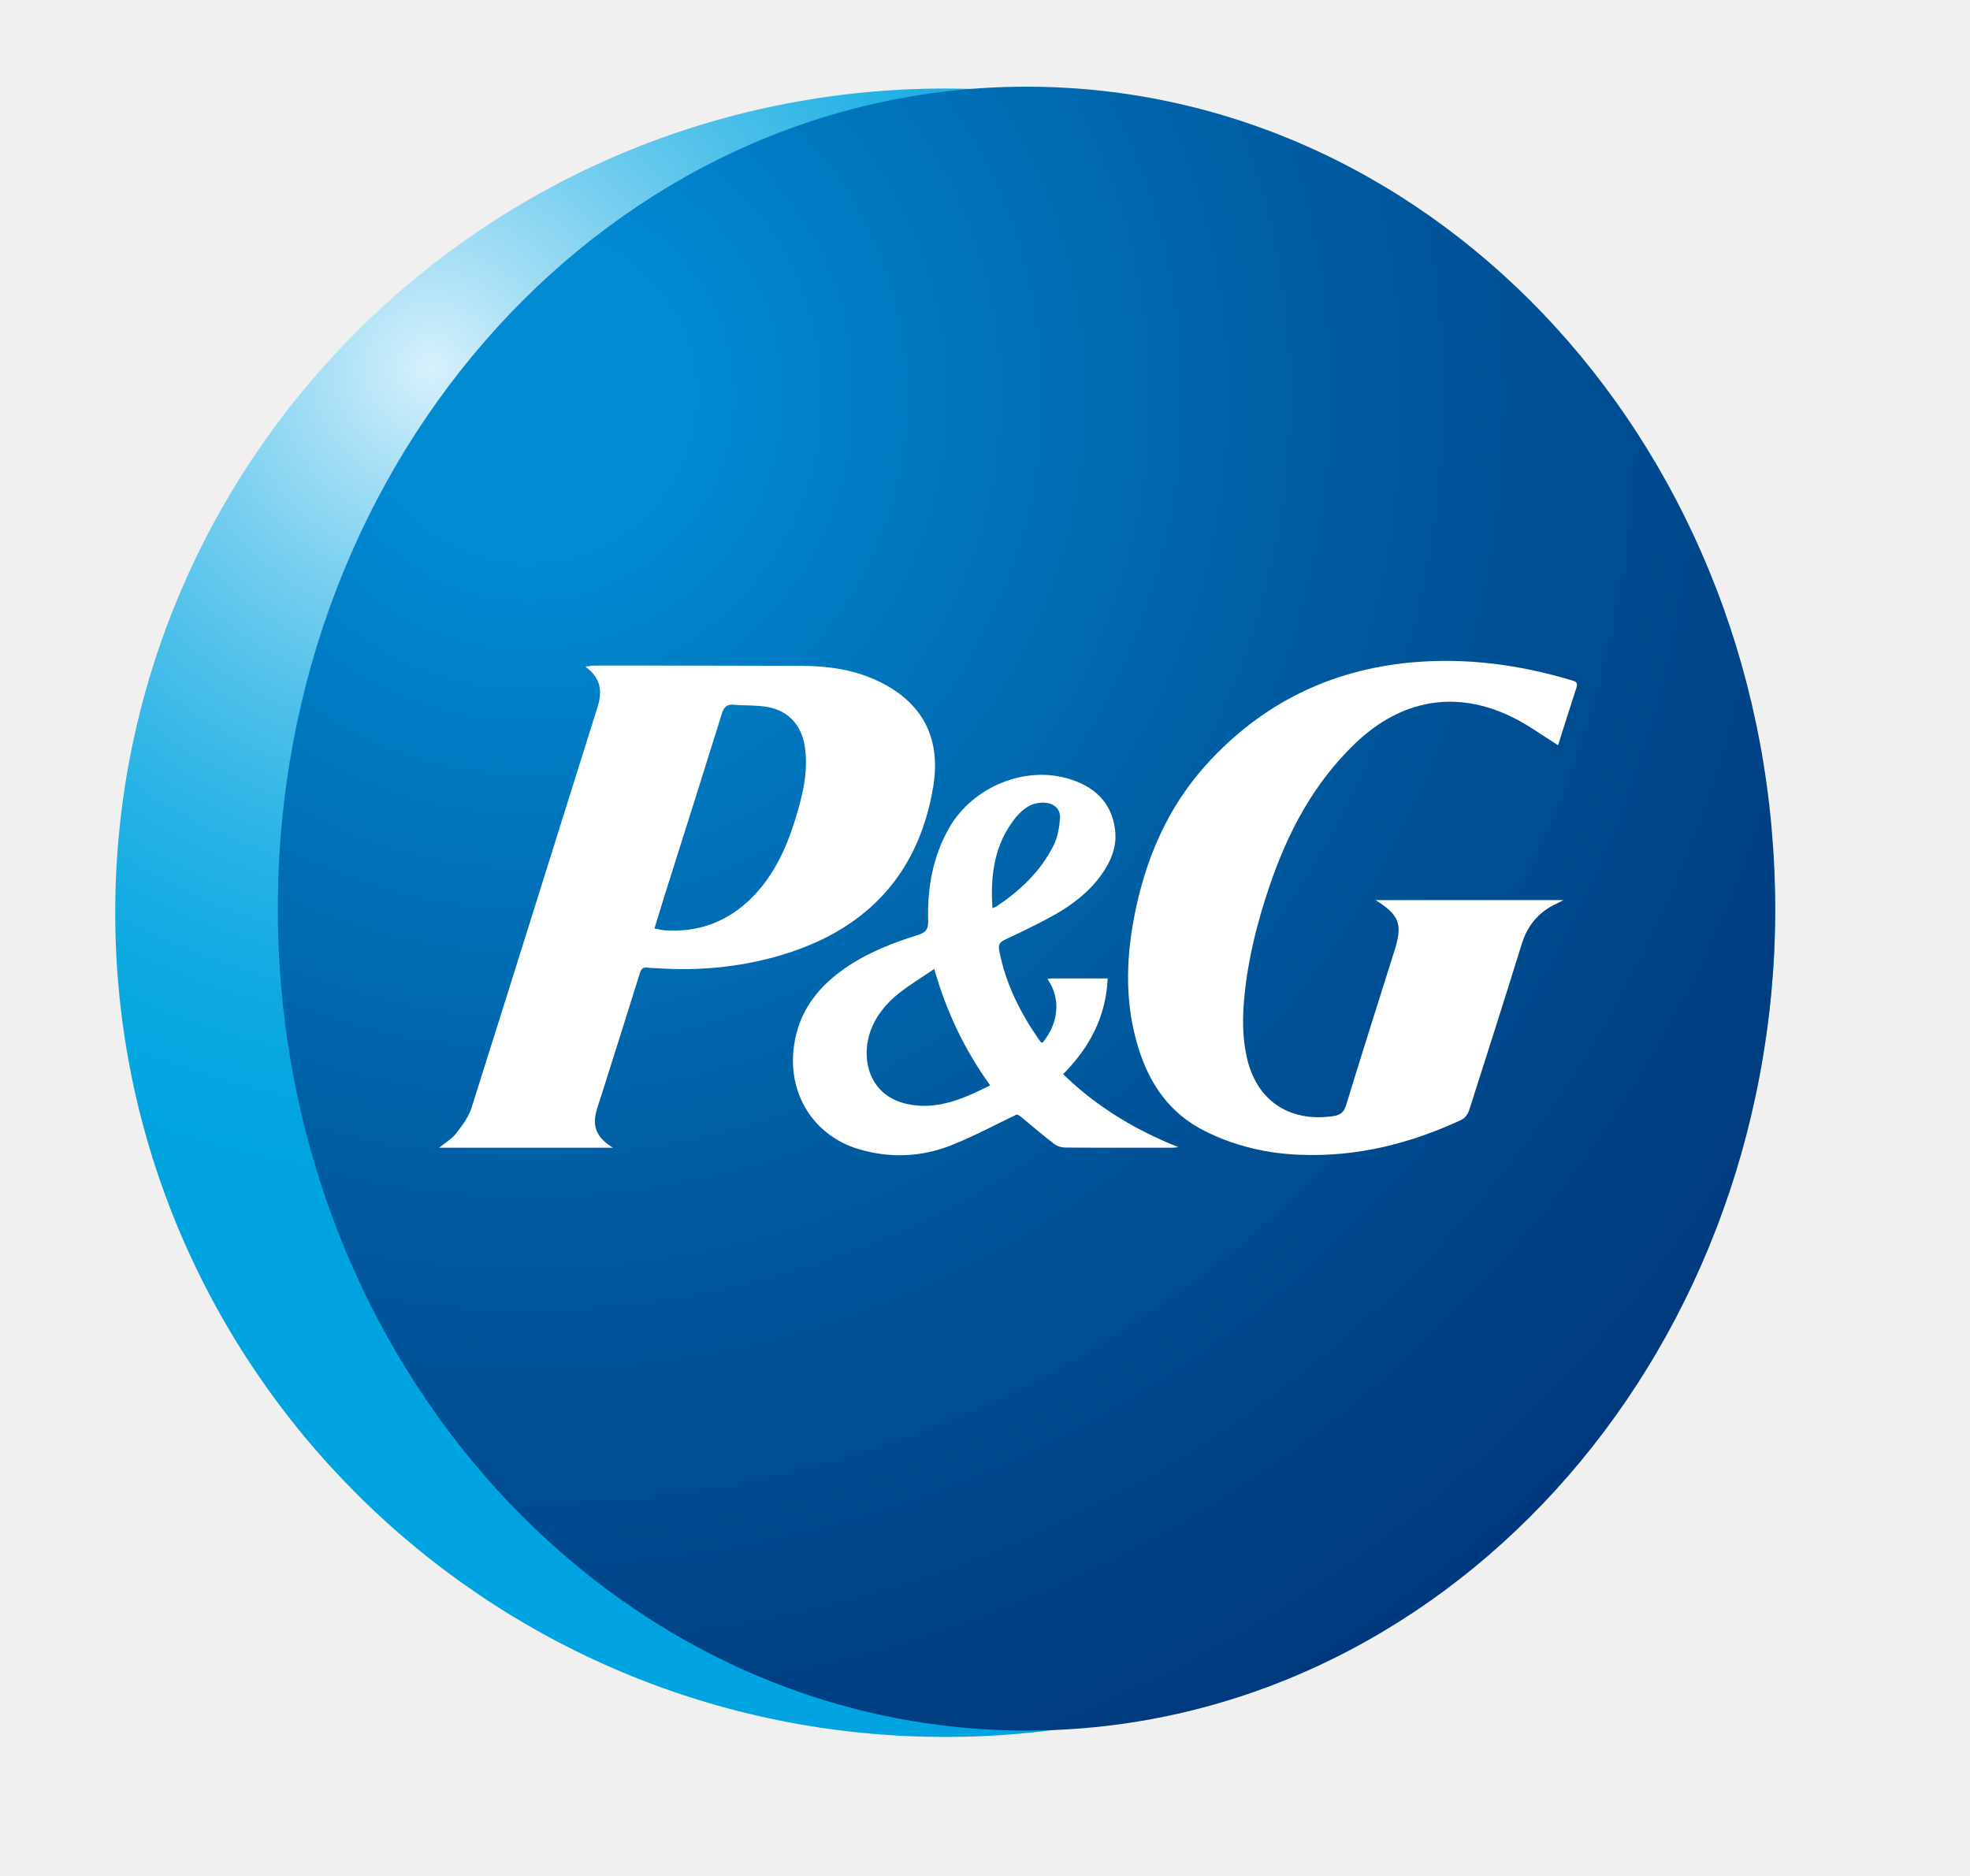
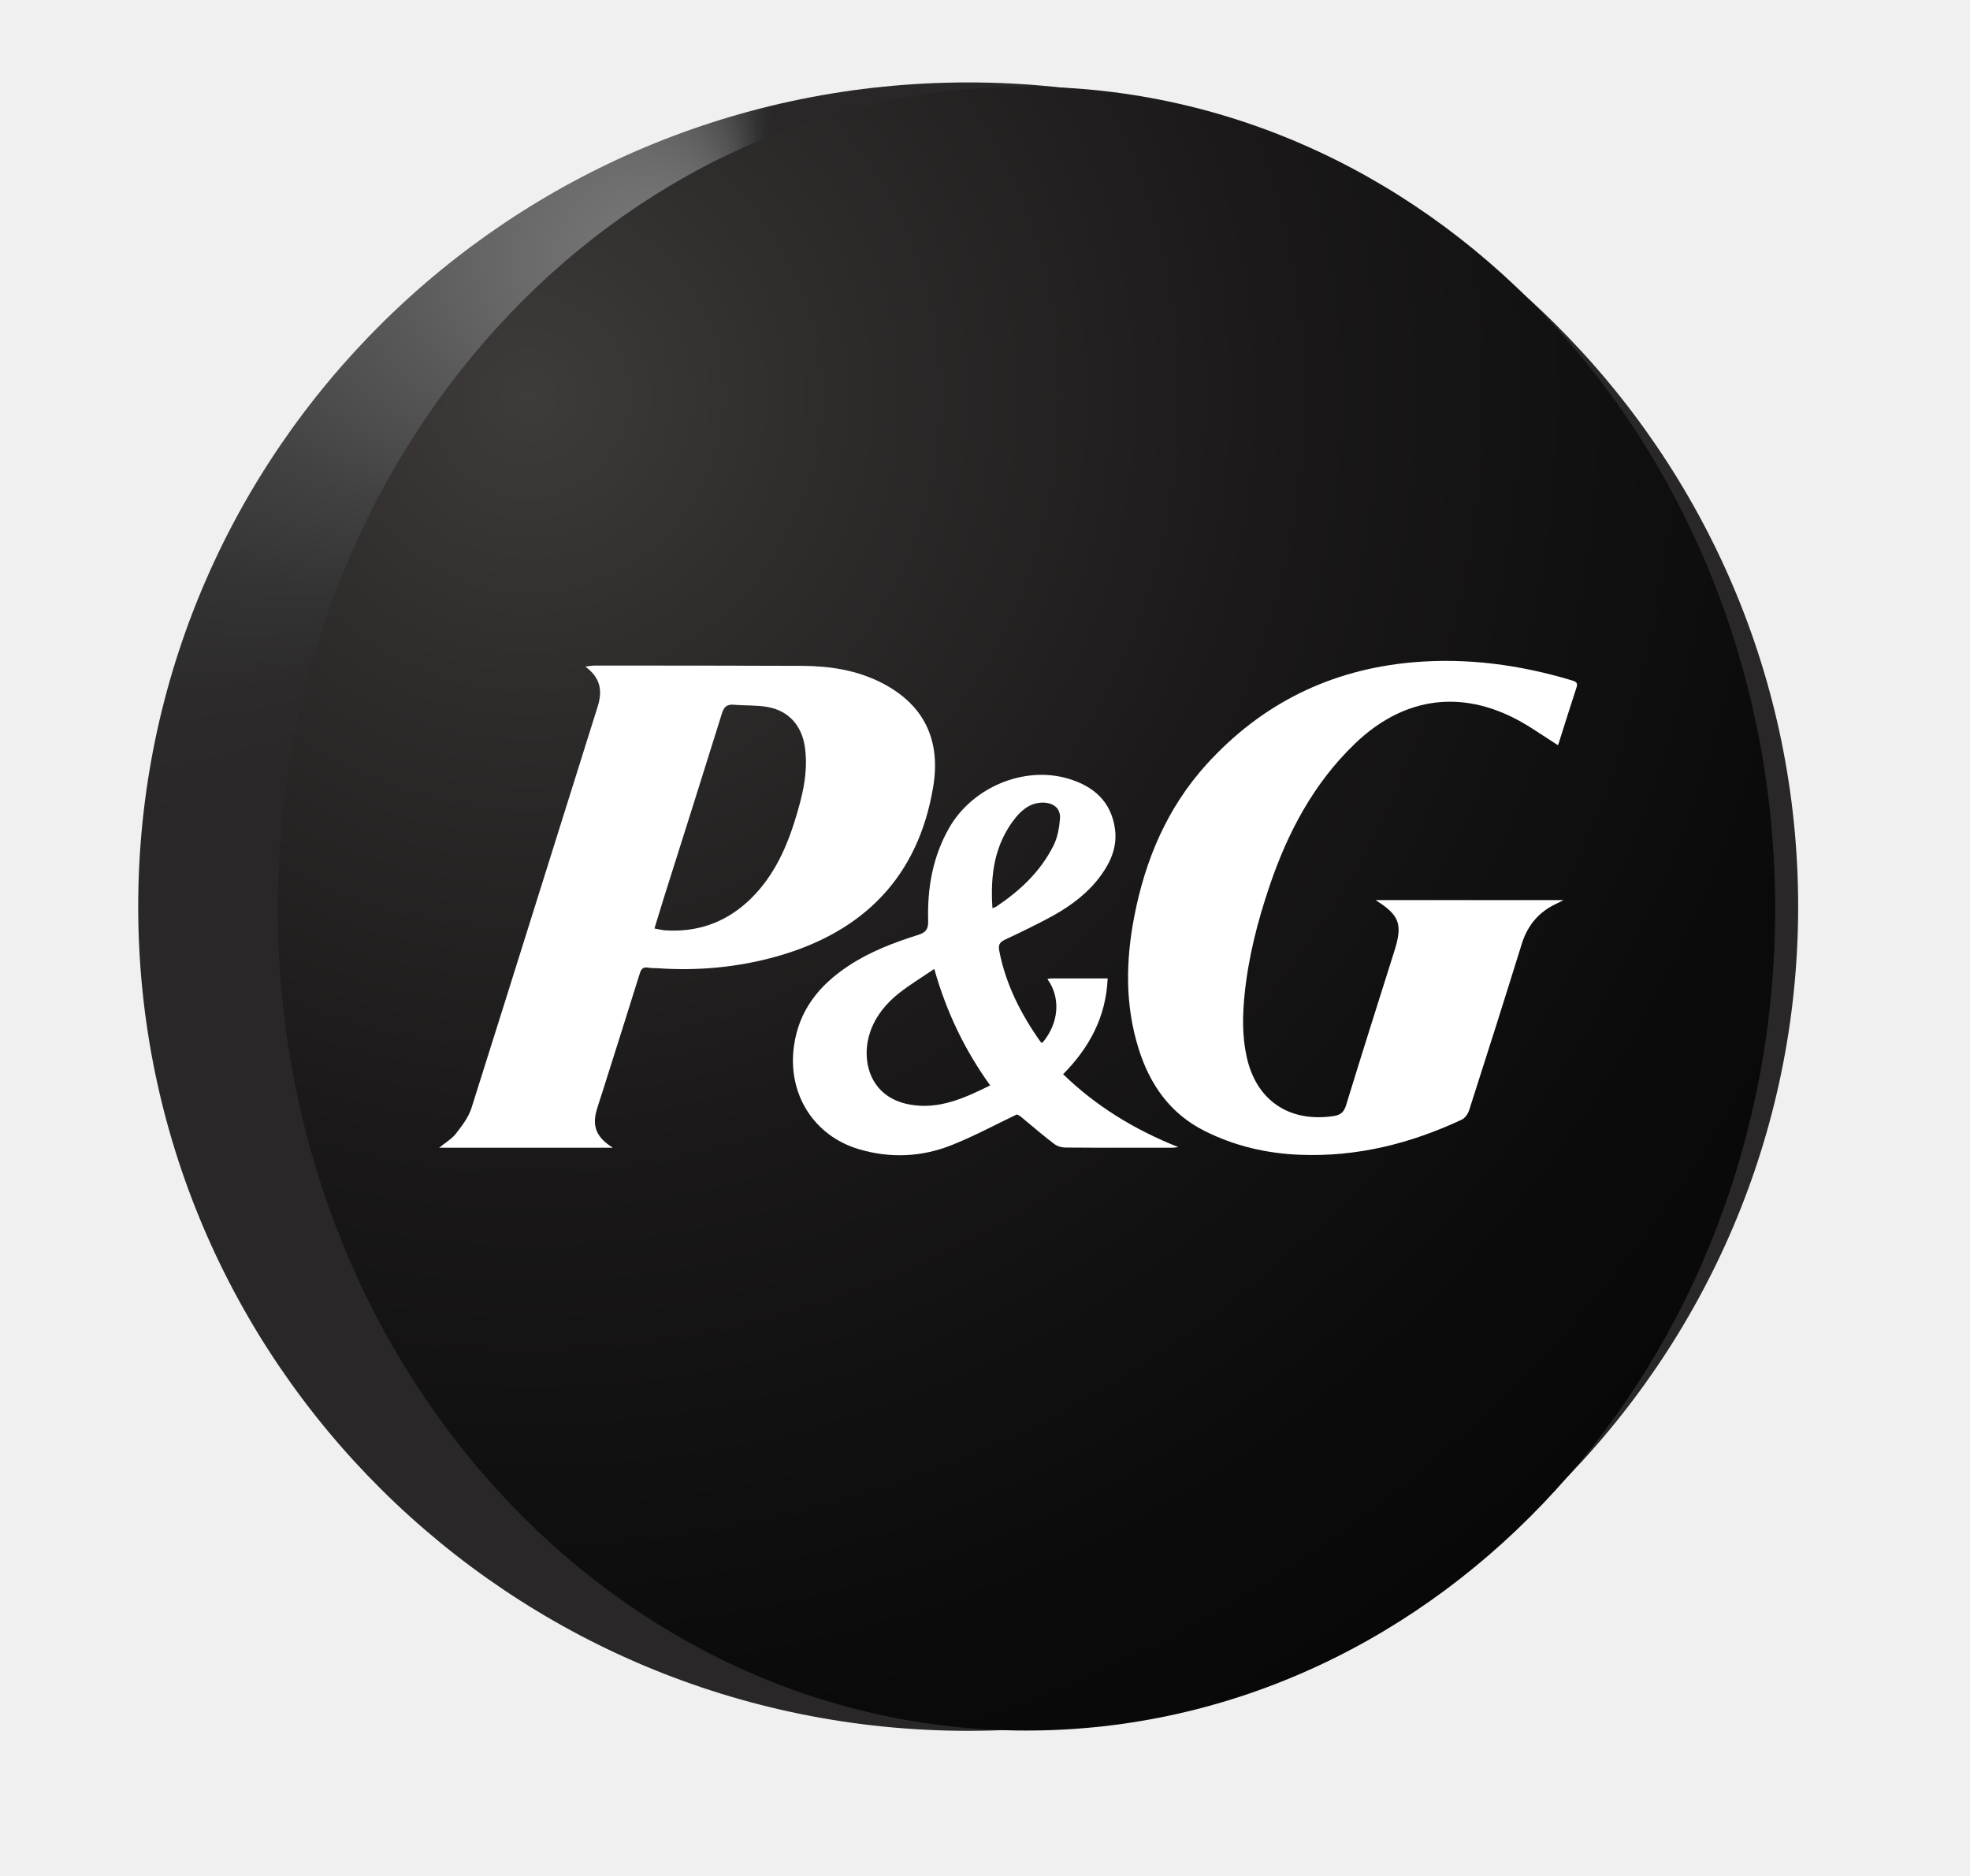
<svg xmlns="http://www.w3.org/2000/svg" version="1.1" id="Layer_1" x="0px" y="0px" viewBox="0 0 1388.3 1322.1" style="enable-background:new 0 0 1388.3 1322.1;" xml:space="preserve">
  <style type="text/css">
	.st0{fill:url(#SVGID_1_);}
- 	.st1{fill:url(#SVGID_00000128461158145774895020000011387923920503353244_);}
+ 	.st1{fill:url(#SVGID_00000163754561849356068350000010894584884794667414_);}
	.st2{fill:#FFFFFF;}
</style>
-   <radialGradient id="SVGID_1_" cx="304.145" cy="259.363" r="582.913" gradientUnits="userSpaceOnUse">
-     <stop offset="0" style="stop-color:#D7F1FC" />
-     <stop offset="0.121" style="stop-color:#ACE1F6" />
-     <stop offset="0.285" style="stop-color:#78CFF0" />
-     <stop offset="0.446" style="stop-color:#4DC0EA" />
-     <stop offset="0.602" style="stop-color:#2BB4E6" />
-     <stop offset="0.749" style="stop-color:#13ABE3" />
-     <stop offset="0.885" style="stop-color:#05A6E1" />
-     <stop offset="1" style="stop-color:#00A4E0" />
+   <radialGradient id="SVGID_1_" cx="-34.911" cy="15.758" r="582.913" fx="515.533" fy="207.587" gradientUnits="userSpaceOnUse">
+     <stop offset="0" style="stop-color:#FFFFFF" />
+     <stop offset="5.881327e-04" style="stop-color:#F5F5F5" />
+     <stop offset="2.746819e-03" style="stop-color:#D6D6D6" />
+     <stop offset="5.193758e-03" style="stop-color:#BABABA" />
+     <stop offset="7.956190e-03" style="stop-color:#A4A4A4" />
+     <stop offset="1.118208e-02" style="stop-color:#939393" />
+     <stop offset="1.517345e-02" style="stop-color:#888888" />
+     <stop offset="2.077230e-02" style="stop-color:#818181" />
+     <stop offset="3.631436e-02" style="stop-color:#7F7F7F" />
+     <stop offset="8.482347e-02" style="stop-color:#737373" />
+     <stop offset="0.222" style="stop-color:#595858" />
+     <stop offset="0.37" style="stop-color:#434242" />
+     <stop offset="0.533" style="stop-color:#343333" />
+     <stop offset="0.722" style="stop-color:#2C2A2A" />
+     <stop offset="1" style="stop-color:#292727" />
  </radialGradient>
-   <ellipse class="st0" cx="666.1" cy="643.3" rx="584.9" ry="580.9" />
-   <radialGradient id="SVGID_00000074428484175287854190000001725228064673208966_" cx="372.591" cy="278.959" r="2070.246" gradientUnits="userSpaceOnUse">
-     <stop offset="5.517681e-02" style="stop-color:#008BD3" />
-     <stop offset="0.144" style="stop-color:#0076BD" />
-     <stop offset="0.295" style="stop-color:#00589D" />
-     <stop offset="0.453" style="stop-color:#004084" />
-     <stop offset="0.617" style="stop-color:#002F73" />
-     <stop offset="0.793" style="stop-color:#002568" />
-     <stop offset="1" style="stop-color:#002265" />
+   <ellipse class="st0" cx="682.3" cy="639" rx="584.9" ry="580.9" />
+   <radialGradient id="SVGID_00000093161949458588067110000015273516895762667917_" cx="372.591" cy="278.959" r="2070.246" gradientUnits="userSpaceOnUse">
+     <stop offset="0" style="stop-color:#3F3B3B" />
+     <stop offset="9.694934e-02" style="stop-color:#2F2C2C" />
+     <stop offset="0.259" style="stop-color:#1A1818" />
+     <stop offset="0.441" style="stop-color:#0B0B0B" />
+     <stop offset="0.658" style="stop-color:#030202" />
+     <stop offset="1" style="stop-color:#000000" />
  </radialGradient>
-   <ellipse style="fill:url(#SVGID_00000074428484175287854190000001725228064673208966_);" cx="723.4" cy="640.4" rx="527.6" ry="579.3" />
+   <ellipse style="fill:url(#SVGID_00000093161949458588067110000015273516895762667917_);" cx="723.4" cy="640.4" rx="527.6" ry="579.3" />
  <g>
    <path class="st2" d="M431.9,808.9c-41.5,0-81.7,0-122.4,0c4.1-3.4,8.7-6,11.7-9.8c4.3-5.5,8.9-11.5,11-18   c29.8-94.2,59.2-188.5,88.9-282.8c3.5-11,2.5-20.3-8.6-28.5c3.1-0.3,4.8-0.7,6.4-0.7c48.8,0,97.6,0,146.4,0.2   c19.5,0.1,38.5,3,56.1,12c30.8,15.8,41.6,41.4,36.2,73.5c-10.6,63.3-49.1,102-109.9,119.2c-27.6,7.8-55.9,10.4-84.5,8.4   c-2.2-0.1-4.4,0-6.5-0.4c-3.6-0.6-4.9,1-5.9,4.3c-8.7,28-17.6,55.9-26.4,83.8c-1.3,4-2.6,7.9-3.8,11.9   C417.1,793.7,420.2,801.7,431.9,808.9z M461.2,654.4c2.9,0.5,5.1,1.1,7.4,1.3c22.2,1.5,41.7-5.1,58.2-20.1   c17-15.6,26.6-35.6,33.3-57.1c5.2-16.7,9.6-33.6,7.2-51.4c-2-15.3-11.2-26.1-26.3-28.8c-7.8-1.4-15.9-0.9-23.8-1.6   c-4.8-0.4-7,1.4-8.4,6c-13.5,43.3-27.2,86.6-40.9,129.9C465.7,639.7,463.5,646.8,461.2,654.4z" />
    <path class="st2" d="M1097.9,525.2c-11-6.9-21.2-14.4-32.3-19.8c-39.4-19.3-78.1-12.6-110.6,18.6c-29.1,27.9-47.4,62.4-60.2,100.1   c-8.6,25.3-15.2,51.1-17.8,77.7c-1.4,14.3-1.6,28.6,1.5,42.8c6.6,30.7,29.6,46.5,60.7,42.1c5.3-0.7,7.9-2.6,9.5-8   c11.1-36.3,22.6-72.4,34-108.6c5.9-18.7,3.6-25.1-13.3-35.7c44.2,0,87.9,0,132.4,0c-2.1,1.1-3.5,1.9-4.9,2.5   c-12.3,5.7-20.3,15.1-24.4,28.1c-12.2,39.3-24.6,78.4-37.2,117.6c-0.8,2.5-2.9,5.4-5.1,6.5c-36.1,16.9-73.9,26.4-114,24.8   c-23.6-0.9-46.2-6.2-67.3-16.8c-24.3-12.2-38.6-32.7-46.5-58c-9.6-30.6-9.1-61.8-3.1-92.9c7.7-40.1,23.2-76.8,50.9-107.4   c39-43,87.6-66.9,145.4-72c38.2-3.3,75.4,1.7,112,12.7c2.7,0.8,4.6,1.5,3.4,5c-4.3,13.1-8.4,26.3-12.6,39.5   C1098.3,524.5,1097.9,525,1097.9,525.2z" />
    <path class="st2" d="M734.6,735c11.7-13.9,13.1-31.7,3.5-45c1.1-0.2,2-0.4,2.9-0.4c13,0,25.9,0,39.6,0c-1.2,27-12.7,48.6-31.4,67.5   c23.6,22.9,50.6,39.2,81.2,51.4c-1.8,0.2-3,0.4-4.1,0.4c-25.2,0-50.3,0.1-75.5-0.1c-2.6,0-5.7-0.9-7.8-2.5   c-7.2-5.4-14-11.3-20.9-17c-2-1.7-4-3.5-5.6-3.8c-15.3,7.3-30.2,15.4-45.9,21.6c-21.1,8.4-43.2,9.4-65.2,2.9   c-32.2-9.5-50.5-39.3-45.9-72.6c3.5-25.5,17.9-43.1,38.5-56.7c15.1-10,32-16.4,49.1-21.8c5.2-1.7,7.1-3.8,7-9.7   c-0.7-23.2,3.2-45.5,14.9-65.9c16.5-28.6,52.9-43.7,83.8-34.5c18,5.3,30.5,16.3,33,35.9c1.5,11.9-2.8,22.3-9.6,31.8   c-8.8,12.3-20.6,21.3-33.6,28.6c-11.2,6.2-22.8,11.7-34.4,17.2c-3.8,1.8-4.8,3.7-4,7.9c4.6,23.7,15.3,44.6,29.1,64.1   C733.6,734.6,734,734.7,734.6,735z M658.4,682.9c-8.8,6-17.1,11-24.6,16.9c-9.3,7.3-16.7,16.3-20.6,27.6c-6.5,19-1,45.9,28,51.1   c20.5,3.7,38.4-4.5,56.6-13.5C679.9,740.1,667,713.4,658.4,682.9z M699.4,640.1c1.6-0.7,2.3-0.8,2.8-1.2   c16.7-11.2,31.1-24.7,40.2-42.9c2.9-5.7,4.1-12.6,4.6-19.1c0.5-6.9-4.3-10.9-11.3-11.2c-8.7-0.3-14.9,4.4-20,10.6   C700.8,594.9,697.8,616.5,699.4,640.1z" />
  </g>
</svg>
